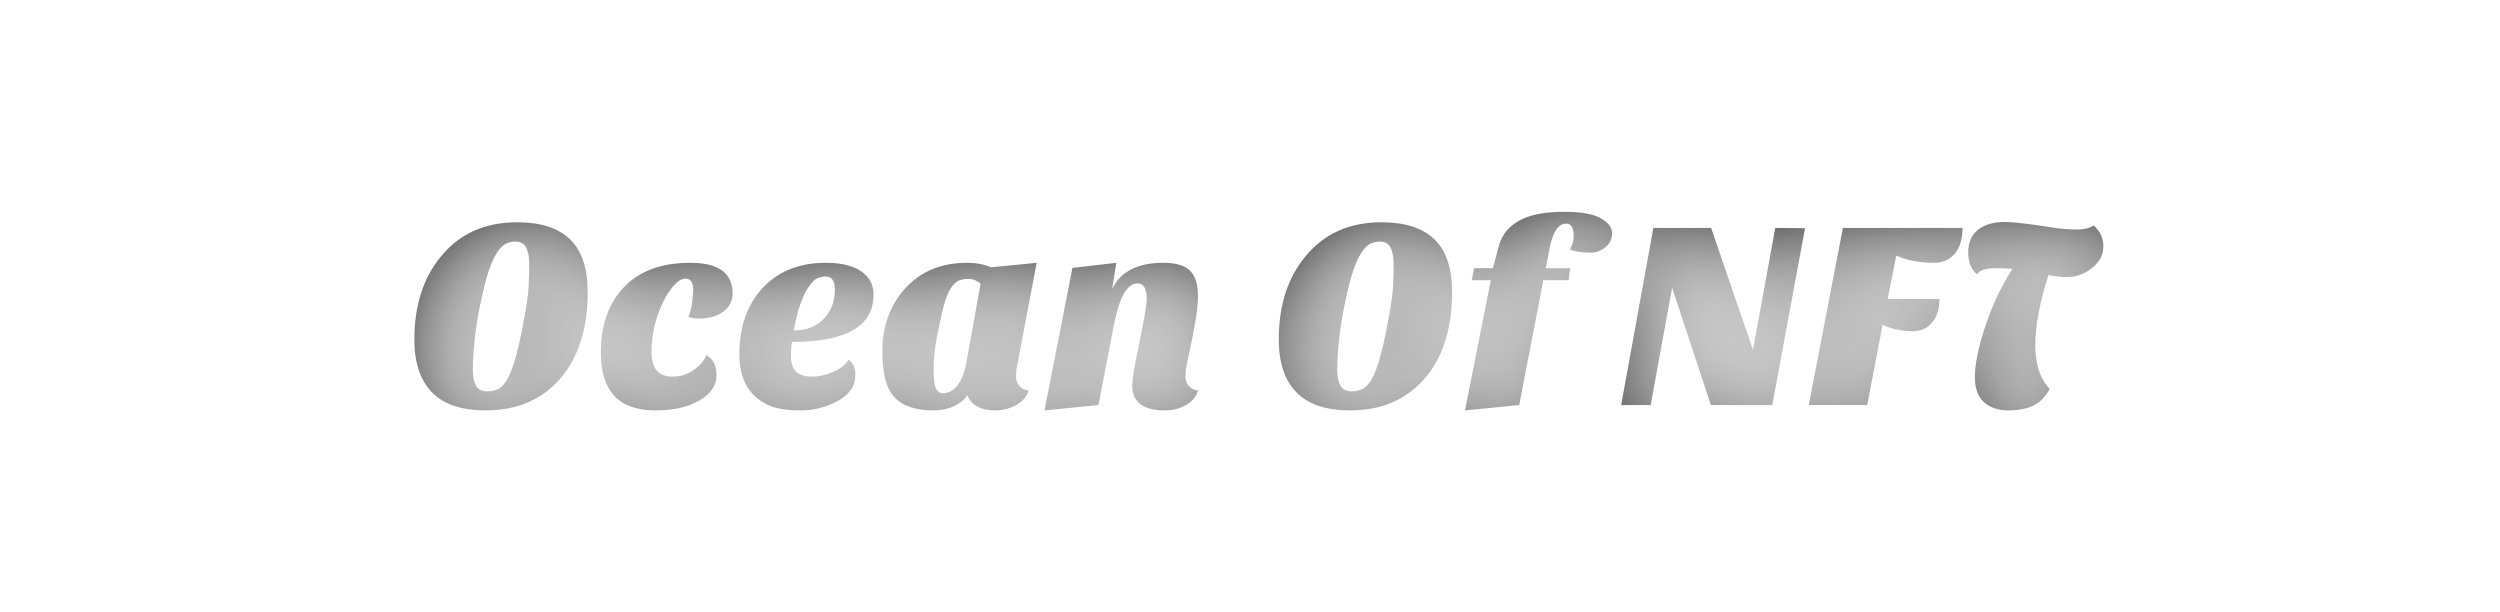
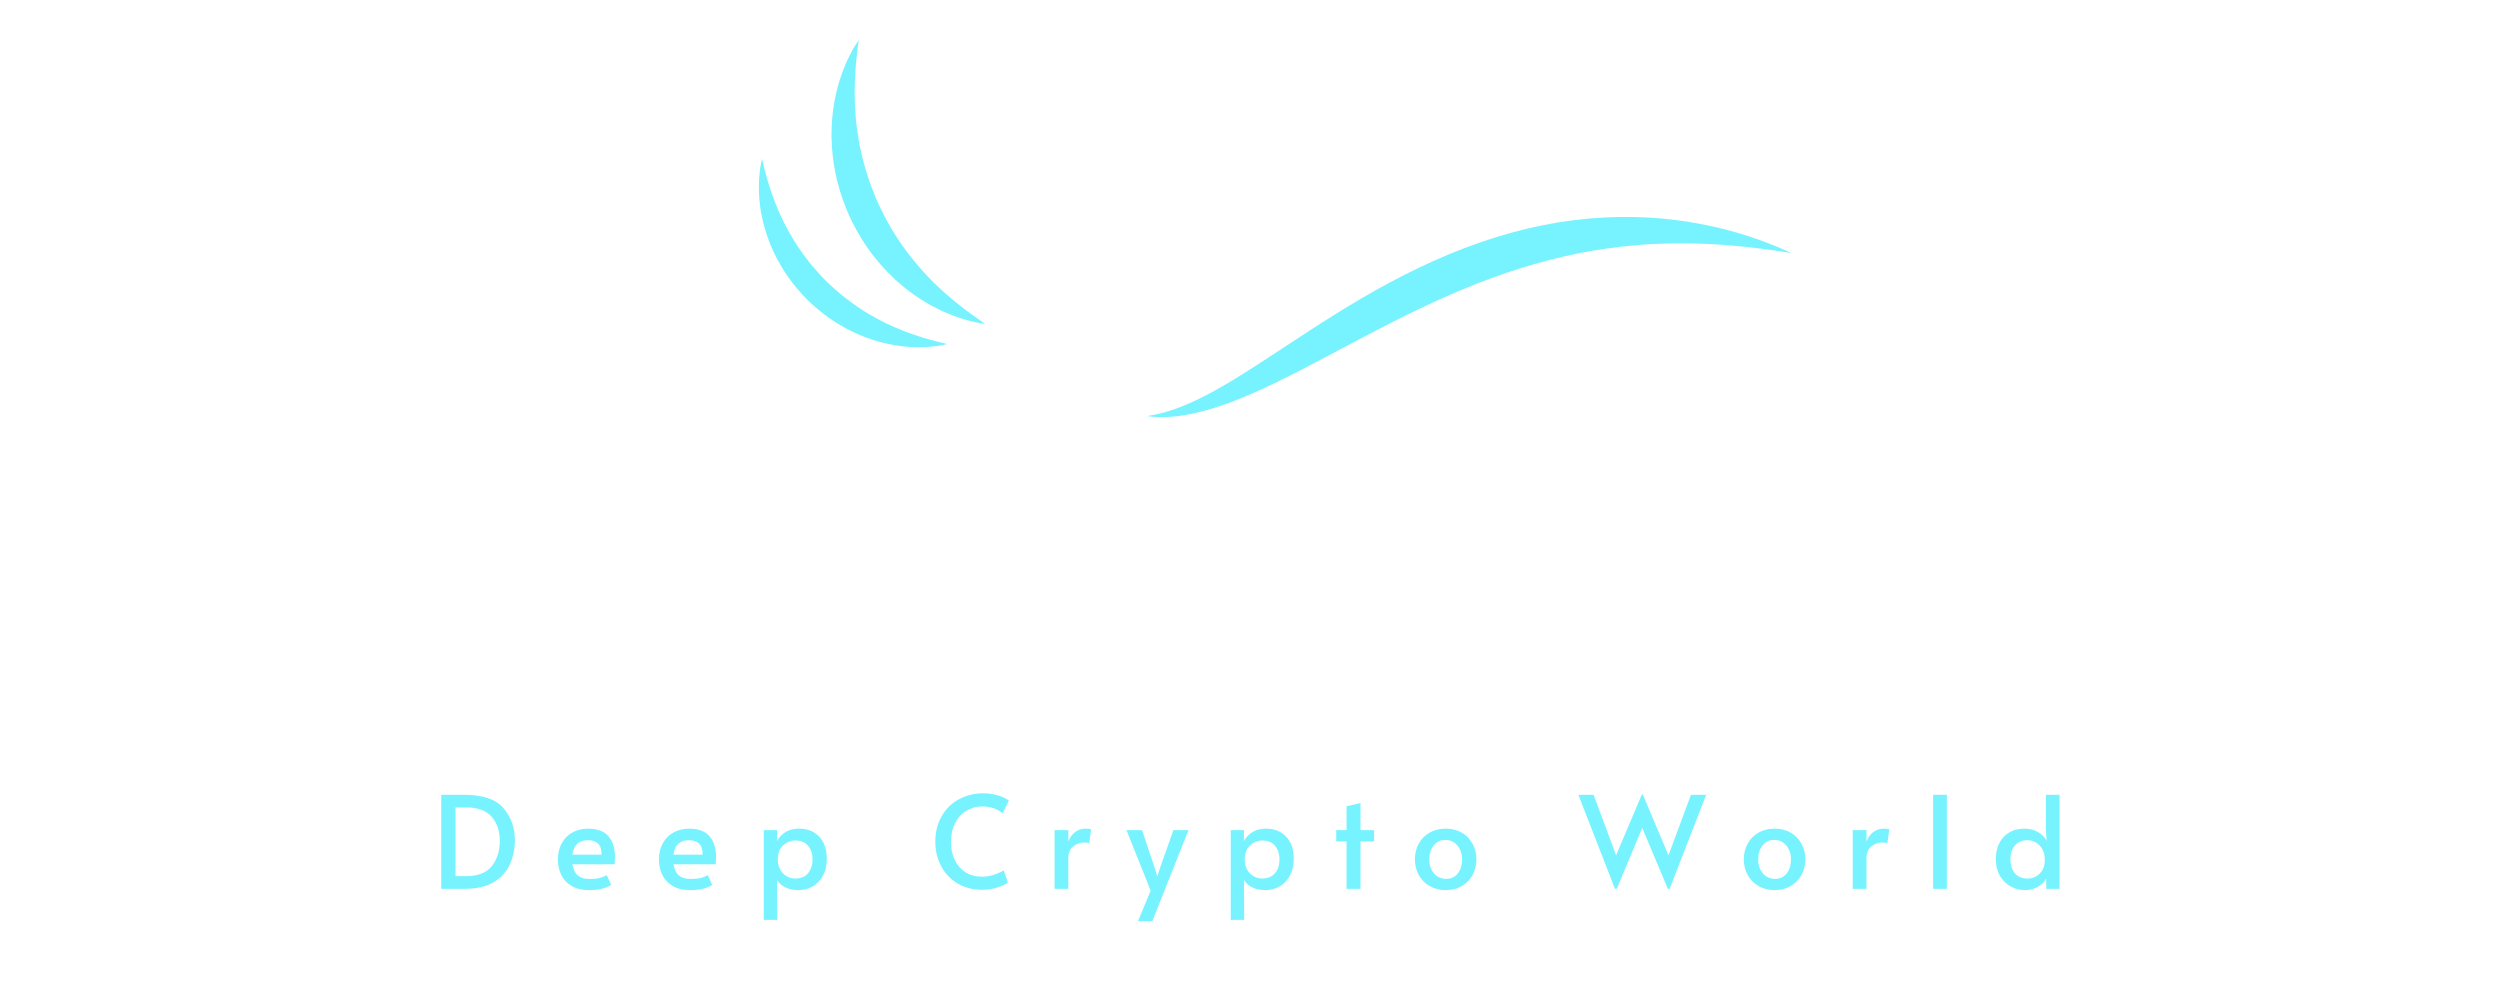
- <svg xmlns="http://www.w3.org/2000/svg" width="270.157px" height="66.08px" viewBox="114.922 41.96 270.157 66.08" style="background: none;" preserveAspectRatio="xMidYMid">
+ <svg xmlns="http://www.w3.org/2000/svg" width="500" zoomAndPan="magnify" viewBox="0 0 375 150" height="200" preserveAspectRatio="xMidYMid meet" version="1.0">
  <defs>
-     <filter id="editing-hole" x="-100%" y="-100%" width="300%" height="300%">
-       <feFlood flood-color="none" result="black" />
-       <feMorphology operator="dilate" radius="2" in="SourceGraphic" result="erode" />
-       <feGaussianBlur in="erode" stdDeviation="4" result="blur" />
-       <feOffset in="blur" dx="2" dy="2" result="offset" />
-       <feComposite operator="atop" in="offset" in2="black" result="merge" />
-       <feComposite operator="in" in="merge" in2="SourceGraphic" result="inner-shadow" />
-     </filter>
+     <g>
+       <g id="id1" />
+       <g id="id2" />
+     </g>
+     <clipPath id="id3">
+       <path d="M 106.637 22 L 259 22 L 259 64.465 L 106.637 64.465 Z M 106.637 22 " clip-rule="nonzero" />
+     </clipPath>
+     <clipPath id="id4">
+       <path d="M 172 32 L 268.637 32 L 268.637 63 L 172 63 Z M 172 32 " clip-rule="nonzero" />
+     </clipPath>
  </defs>
-   <g filter="url(#editing-hole)">
-     <g transform="translate(158.7701, 85.73)">
-       <path d="M0.93-7.08L0.93-7.08L0.93-7.08Q0.93-12.56 3.77-16.01L3.77-16.01L3.77-16.01Q6.79-19.75 12.04-19.75L12.04-19.75L12.04-19.75Q15.83-19.75 17.75-17.91L17.75-17.91L17.75-17.91Q19.66-16.07 19.66-12.18L19.66-12.18L19.66-12.18Q19.66-6.26 16.65-2.81L16.65-2.81L16.65-2.81Q13.66 0.58 8.64 0.58L8.64 0.58L8.64 0.58Q4.73 0.58 2.83-1.38L2.83-1.38L2.83-1.38Q0.93-3.33 0.93-7.08ZM8.55-13.08L8.55-13.08L8.55-13.08Q7.25-7.86 7.25-3.74L7.25-3.74L7.25-3.74Q7.25-2.76 7.58-2.12L7.58-2.12L7.58-2.12Q7.92-1.48 8.80-1.48L8.80-1.48L8.80-1.48Q9.69-1.48 10.24-1.90L10.24-1.90L10.24-1.90Q10.79-2.32 11.22-3.28L11.22-3.28L11.22-3.28Q11.92-4.84 12.57-8.16L12.57-8.16L12.57-8.16Q13.22-11.48 13.28-12.86L13.28-12.86L13.28-12.86Q13.34-14.24 13.34-15.28L13.34-15.28L13.34-15.28Q13.34-16.33 13.02-16.99L13.02-16.99L13.02-16.99Q12.70-17.66 11.85-17.66L11.85-17.66L11.85-17.66Q10.99-17.66 10.41-17.14L10.41-17.14L10.41-17.14Q9.34-16.15 8.55-13.08ZM35.32-12.06L35.32-12.06L35.32-12.06Q35.32-10.85 34.31-10.09L34.31-10.09L34.31-10.09Q33.29-9.34 31.64-9.34L31.64-9.34L31.64-9.34Q30.94-9.34 30.54-9.54L30.54-9.54L30.54-9.54Q30.86-10.29 30.96-11.24L30.96-11.24L30.96-11.24Q31.06-12.18 31.06-12.44L31.06-12.44L31.06-12.44Q31.06-13.66 30.22-13.66L30.22-13.66L30.22-13.66Q29.64-13.66 28.99-12.93L28.99-12.93L28.99-12.93Q28.33-12.21 27.78-11.08L27.78-11.08L27.78-11.08Q26.56-8.47 26.56-5.83L26.56-5.83L26.56-5.83Q26.56-4.38 27.12-3.73L27.12-3.73L27.12-3.73Q27.67-3.07 28.88-3.07L28.88-3.07L28.88-3.07Q30.57-3.07 31.90-4.47L31.90-4.47L31.90-4.47Q32.28-4.90 32.48-5.39L32.48-5.39L32.48-5.39Q33.58-4.81 33.58-3.22L33.58-3.22L33.58-3.22Q33.58-1.59 31.78-0.52L31.78-0.52L31.78-0.52Q29.93 0.58 26.97 0.58L26.97 0.58L26.97 0.58Q21.08 0.58 21.08-5.66L21.08-5.66L21.08-5.66Q21.08-10.21 23.66-12.82L23.66-12.82L23.66-12.82Q26.16-15.37 30.74-15.37L30.74-15.37L30.74-15.37Q35.32-15.37 35.32-12.06ZM47.85-4.90L47.85-4.90L47.85-4.90Q48.58-4.41 48.58-3.32L48.58-3.32L48.58-3.32Q48.58-2.23 48.02-1.54L48.02-1.54L48.02-1.54Q47.47-0.84 46.57-0.38L46.57-0.38L46.57-0.38Q44.72 0.58 42.72 0.58L42.72 0.58L42.72 0.58Q40.72 0.58 39.54 0.15L39.54 0.15L39.54 0.15Q38.37-0.29 37.58-1.10L37.58-1.10L37.58-1.10Q36.05-2.64 36.05-5.45L36.05-5.45L36.05-5.45Q36.05-9.83 38.43-12.50L38.43-12.50L38.43-12.50Q40.98-15.37 45.41-15.37L45.41-15.37L45.41-15.37Q48.17-15.37 49.53-14.21L49.53-14.21L49.53-14.21Q50.55-13.34 50.55-11.92L50.55-11.92L50.55-11.92Q50.55-6.82 41.73-6.82L41.73-6.82L41.73-6.82Q41.62-6.06 41.62-5.42L41.62-5.42L41.62-5.42Q41.62-4.09 42.21-3.58L42.21-3.58L42.21-3.58Q42.80-3.07 43.91-3.07L43.91-3.07L43.91-3.07Q45.01-3.07 46.18-3.58L46.18-3.58L46.18-3.58Q47.36-4.09 47.85-4.90ZM41.93-8.06L41.93-8.06L41.93-8.06Q43.99-8.06 45.18-9.34L45.18-9.34L45.18-9.34Q46.37-10.56 46.37-12.50L46.37-12.50L46.37-12.50Q46.37-13.17 46.12-13.53L46.12-13.53L46.12-13.53Q45.88-13.89 45.39-13.89L45.39-13.89L45.39-13.89Q44.89-13.89 44.47-13.70L44.47-13.70L44.47-13.70Q44.05-13.51 43.62-12.88L43.62-12.88L43.62-12.88Q42.54-11.43 41.93-8.06ZM52.79-0.87L52.79-0.87L52.79-0.87Q52.11-1.62 51.81-2.81L51.81-2.81L51.81-2.81Q51.50-4.00 51.50-5.95L51.50-5.95L51.50-5.95Q51.50-7.89 52.17-9.66L52.17-9.66L52.17-9.66Q52.84-11.43 54.06-12.70L54.06-12.70L54.06-12.70Q56.55-15.37 60.67-15.37L60.67-15.37L60.67-15.37Q62.15-15.37 63.22-14.88L63.22-14.88L68.18-15.37L66.03-4.06L66.03-4.06Q65.95-3.71 65.95-3.07L65.95-3.07L65.95-3.07Q65.95-2.44 66.34-2.03L66.34-2.03L66.34-2.03Q66.73-1.62 67.31-1.57L67.31-1.57L67.31-1.57Q67.02-0.58 65.96 0L65.96 0L65.96 0Q64.90 0.58 63.71 0.58L63.71 0.58L63.71 0.58Q62.52 0.58 61.73 0.13L61.73 0.13L61.73 0.13Q60.93-0.32 60.70-1.07L60.70-1.07L60.70-1.07Q60.23-0.35 59.25 0.12L59.25 0.12L59.25 0.12Q58.26 0.58 56.94 0.58L56.94 0.58L56.94 0.58Q55.62 0.58 54.55 0.23L54.55 0.23L54.55 0.23Q53.48-0.12 52.79-0.87ZM58.91-12.64L58.91-12.64L58.91-12.64Q58.58-12.12 58.29-11.24L58.29-11.24L58.29-11.24Q58.00-10.35 57.52-7.99L57.52-7.99L57.52-7.99Q57.04-5.63 57.04-3.94L57.04-3.94L57.04-3.94Q57.04-2.26 57.30-1.77L57.30-1.77L57.30-1.77Q57.57-1.28 58.03-1.28L58.03-1.28L58.03-1.28Q58.96-1.28 59.64-2.16L59.64-2.16L59.64-2.16Q60.32-3.05 60.58-4.61L60.58-4.61L62.12-13.11L62.12-13.11Q61.51-13.63 60.80-13.63L60.80-13.63L60.80-13.63Q60.09-13.63 59.67-13.40L59.67-13.40L59.67-13.40Q59.25-13.17 58.91-12.64ZM82.01 0.58L82.01 0.58L82.01 0.58Q78.50 0.58 78.50-2.15L78.50-2.15L78.50-2.15Q78.53-2.90 78.76-4.18L78.76-4.18L79.29-6.84L79.29-6.84Q80.07-10.61 80.07-11.46L80.07-11.46L80.07-11.46Q80.07-13.14 79.08-13.14L79.08-13.14L79.08-13.14Q77.43-13.14 76.56-8.82L76.56-8.82L74.85 0L69.02 0.58L72.04-14.82L76.79-15.37L76.33-12.53L76.33-12.53Q77.69-15.37 81.87-15.37L81.87-15.37L81.87-15.37Q83.90-15.37 84.75-14.51L84.75-14.51L84.75-14.51Q85.61-13.66 85.61-11.75L85.61-11.75L85.61-11.75Q85.61-9.95 84.68-5.74L84.68-5.74L84.68-5.74Q84.25-3.86 84.25-3.15L84.25-3.15L84.25-3.15Q84.25-2.44 84.64-2.03L84.64-2.03L84.64-2.03Q85.03-1.62 85.61-1.57L85.61-1.57L85.61-1.57Q85.32-0.58 84.32 0L84.32 0L84.32 0Q83.32 0.58 82.01 0.58ZM94.34-7.08L94.34-7.08L94.34-7.08Q94.34-12.56 97.18-16.01L97.18-16.01L97.18-16.01Q100.20-19.75 105.44-19.75L105.44-19.75L105.44-19.75Q109.24-19.75 111.16-17.91L111.16-17.91L111.16-17.91Q113.07-16.07 113.07-12.18L113.07-12.18L113.07-12.18Q113.07-6.26 110.06-2.81L110.06-2.81L110.06-2.81Q107.07 0.58 102.05 0.58L102.05 0.58L102.05 0.58Q98.14 0.58 96.24-1.38L96.24-1.38L96.24-1.38Q94.34-3.33 94.34-7.08ZM101.96-13.08L101.96-13.08L101.96-13.08Q100.66-7.86 100.66-3.74L100.66-3.74L100.66-3.74Q100.66-2.76 100.99-2.12L100.99-2.12L100.99-2.12Q101.33-1.48 102.21-1.48L102.21-1.48L102.21-1.48Q103.09-1.48 103.65-1.90L103.65-1.90L103.65-1.90Q104.20-2.32 104.63-3.28L104.63-3.28L104.63-3.28Q105.33-4.84 105.98-8.16L105.98-8.16L105.98-8.16Q106.63-11.48 106.69-12.86L106.69-12.86L106.69-12.86Q106.75-14.24 106.75-15.28L106.75-15.28L106.75-15.28Q106.75-16.33 106.43-16.99L106.43-16.99L106.43-16.99Q106.11-17.66 105.26-17.66L105.26-17.66L105.26-17.66Q104.40-17.66 103.82-17.14L103.82-17.14L103.82-17.14Q102.75-16.15 101.96-13.08ZM125.80-16.82L125.80-16.82L125.80-16.82Q126.21-17.52 126.21-18.27L126.21-18.27L126.21-18.27Q126.21-19.60 125.40-19.60L125.40-19.60L125.40-19.60Q124.15-19.60 123.63-17.05L123.63-17.05L123.19-14.79L125.83-14.79L125.66-13.49L122.93-13.49L120.32 0L114.46 0.58L117.25-13.49L115.19-13.49L115.45-14.79L117.48-14.79L118.09-17.08L118.09-17.08Q118.61-19.20 120.84-20.18L120.84-20.18L120.84-20.18Q122.47-20.88 125.19-20.88L125.19-20.88L125.19-20.88Q127.92-20.88 129.14-20.18L129.14-20.18L129.14-20.18Q130.36-19.49 130.36-18.56L130.36-18.56L130.36-18.56Q130.36-17.63 129.63-17.05L129.63-17.05L129.63-17.05Q128.91-16.47 128.09-16.47L128.09-16.47L128.09-16.47Q126.50-16.47 125.80-16.82ZM134.53 0L131.34 0L134.82-19.14L141.06-19.14L145.58-5.97L147.99-19.14L151.21-19.11L147.67 0L141.03 0L136.85-12.67L134.53 0ZM165.13-15.37L165.13-15.37L165.13-15.37Q162.78-15.37 161.07-16.15L161.07-16.15L160.14-11.46L165.74-11.46L165.74-11.46Q165.74-9.92 164.97-8.95L164.97-8.95L164.97-8.95Q164.20-7.98 162.81-7.98L162.81-7.98L162.81-7.98Q161.30-7.98 159.91-8.53L159.91-8.53L159.91-8.53Q159.62-8.64 159.59-8.67L159.59-8.67L157.93 0L151.61 0L155.30-19.14L168.23-19.14L168.23-19.14Q168.23-17.37 167.40-16.37L167.40-16.37L167.40-16.37Q166.58-15.37 165.13-15.37ZM169.82-14.12L169.82-14.12L169.82-14.12Q168.84-14.88 168.84-16.49L168.84-16.49L168.84-16.49Q168.84-18.10 169.90-18.94L169.90-18.94L169.90-18.94Q170.96-19.78 172.78-19.78L172.78-19.78L172.78-19.78Q173.94-19.78 176.70-19.37L176.70-19.37L178.67-19.08L178.67-19.08Q179.66-18.97 180.68-18.97L180.68-18.97L180.68-18.97Q181.71-18.97 182.41-19.40L182.41-19.40L182.41-19.40Q183.45-18.47 183.45-17.14L183.45-17.14L183.45-17.14Q183.45-15.81 182.27-14.85L182.27-14.85L182.27-14.85Q181.05-13.83 179.48-13.83L179.48-13.83L179.48-13.83Q178.73-13.83 177.51-14.04L177.51-14.04L177.51-14.04Q176.09-9.57 176.09-6.47L176.09-6.47L176.09-6.47Q176.09-3.36 177.65-1.74L177.65-1.74L177.65-1.74Q176.93-0.43 175.86 0.07L175.86 0.07L175.86 0.07Q174.78 0.58 173.17 0.58L173.17 0.58L173.17 0.58Q171.56 0.58 170.56-0.30L170.56-0.30L170.56-0.30Q169.56-1.19 169.56-3.02L169.56-3.02L169.56-3.02Q169.56-5.13 170.72-8.61L170.72-8.61L170.72-8.61Q171.88-12.06 173.62-14.70L173.62-14.70L173.62-14.70Q172.78-14.79 171.91-14.79L171.91-14.79L171.91-14.79Q170.11-14.79 169.82-14.12Z" fill="#ccc" />
-     </g>
-   </g>
-   <style>text {
-   font-size: 64px;
-   font-family: Arial Black;
-   dominant-baseline: central;
-   text-anchor: middle;
- }</style>
+   <g clip-path="url(#id3)">
+     <path fill="rgb(100%, 100%, 100%)" d="M 106.93 29.785 C 106.93 29.785 106.957 29.957 107.008 30.293 C 107.035 30.461 107.066 30.668 107.113 30.914 C 107.156 31.156 107.207 31.438 107.273 31.758 C 107.523 33.031 107.961 34.879 108.789 37.094 C 109.629 39.301 110.879 41.875 112.766 44.449 C 113.242 45.09 113.746 45.734 114.293 46.375 C 114.84 47.012 115.43 47.641 116.059 48.254 C 117.324 49.48 118.73 50.668 120.316 51.715 C 121.895 52.77 123.621 53.723 125.488 54.477 C 127.352 55.234 129.34 55.832 131.418 56.18 C 132.457 56.355 133.516 56.477 134.586 56.539 C 135.121 56.574 135.66 56.582 136.203 56.586 C 136.477 56.582 136.746 56.578 137.02 56.574 L 137.43 56.562 L 137.531 56.555 L 137.582 56.555 C 137.566 56.555 137.688 56.555 137.562 56.555 L 137.797 56.539 C 138.109 56.52 138.422 56.5 138.734 56.48 L 139.207 56.453 L 139.441 56.438 L 139.652 56.414 C 140.215 56.352 140.758 56.312 141.336 56.238 C 141.918 56.156 142.504 56.094 143.09 55.996 C 143.672 55.887 144.262 55.812 144.848 55.691 C 149.543 54.789 154.262 53.18 158.941 51.035 C 163.625 48.891 168.277 46.254 172.965 43.453 C 177.656 40.66 182.391 37.727 187.258 35.02 C 192.121 32.301 197.125 29.824 202.199 27.875 C 207.266 25.914 212.395 24.5 217.34 23.699 C 219.816 23.312 222.238 23.047 224.582 22.926 C 226.926 22.797 229.188 22.812 231.352 22.91 C 231.887 22.941 232.422 22.973 232.949 23.004 C 233.477 23.039 233.996 23.098 234.508 23.141 C 235.535 23.223 236.535 23.355 237.504 23.488 C 237.988 23.543 238.465 23.629 238.934 23.703 C 239.402 23.781 239.867 23.859 240.324 23.934 C 241.23 24.102 242.109 24.281 242.957 24.457 C 246.344 25.199 249.215 26.09 251.543 26.895 C 252.121 27.098 252.668 27.293 253.188 27.477 C 253.699 27.668 254.176 27.863 254.617 28.035 C 255.062 28.211 255.473 28.375 255.848 28.523 C 256.219 28.68 256.555 28.832 256.855 28.961 C 257.457 29.227 257.914 29.438 258.223 29.574 C 258.531 29.715 258.691 29.785 258.691 29.785 C 258.691 29.785 258 29.684 256.703 29.496 C 256.059 29.391 255.262 29.285 254.324 29.16 C 253.859 29.098 253.355 29.031 252.82 28.957 C 252.285 28.895 251.715 28.828 251.113 28.758 C 248.715 28.5 245.809 28.219 242.492 28.109 C 241.664 28.094 240.809 28.074 239.93 28.059 C 239.492 28.062 239.047 28.062 238.598 28.066 C 238.148 28.07 237.691 28.066 237.23 28.086 C 236.309 28.129 235.363 28.133 234.402 28.203 C 233.922 28.234 233.438 28.254 232.945 28.297 C 232.457 28.34 231.961 28.383 231.461 28.43 C 229.469 28.633 227.402 28.867 225.297 29.27 C 223.188 29.652 221.027 30.109 218.844 30.711 C 214.473 31.914 209.992 33.57 205.496 35.668 C 200.992 37.758 196.477 40.289 191.895 43.035 C 187.316 45.781 182.668 48.758 177.84 51.637 C 173.012 54.512 167.961 57.281 162.641 59.512 C 157.332 61.746 151.715 63.359 146.133 64.031 C 145.438 64.129 144.738 64.18 144.047 64.246 C 143.355 64.309 142.66 64.332 141.973 64.379 C 141.277 64.41 140.555 64.414 139.852 64.43 L 139.59 64.43 L 139.355 64.426 L 138.883 64.414 C 138.566 64.406 138.254 64.398 137.941 64.391 L 137.707 64.387 C 137.543 64.387 137.625 64.383 137.57 64.383 L 137.371 64.371 L 136.848 64.348 C 136.496 64.324 136.148 64.297 135.805 64.27 C 135.109 64.199 134.426 64.117 133.746 64.008 C 132.391 63.797 131.066 63.516 129.785 63.141 C 127.23 62.398 124.832 61.406 122.68 60.18 C 120.527 58.953 118.586 57.559 116.906 56.031 C 113.535 52.984 111.16 49.551 109.613 46.312 C 108.051 43.074 107.293 40.047 106.941 37.559 C 106.77 36.316 106.691 35.199 106.672 34.234 C 106.645 33.27 106.676 32.453 106.723 31.793 C 106.742 31.465 106.766 31.172 106.793 30.922 C 106.816 30.672 106.844 30.461 106.867 30.297 C 106.91 29.957 106.93 29.785 106.93 29.785 " fill-opacity="1" fill-rule="nonzero" />
+   </g>
+   <path fill="rgb(46.269%, 95.29%, 100%)" d="M 114.293 23.844 C 114.293 23.844 114.34 24.012 114.422 24.328 C 114.461 24.488 114.512 24.684 114.562 24.914 C 114.59 25.027 114.621 25.152 114.648 25.285 C 114.684 25.414 114.723 25.551 114.762 25.695 C 114.84 25.98 114.922 26.301 115.012 26.641 C 115.125 26.984 115.227 27.355 115.344 27.746 C 115.59 28.527 115.883 29.391 116.238 30.312 C 116.418 30.773 116.621 31.246 116.82 31.73 C 116.938 31.973 117.047 32.215 117.156 32.461 C 117.266 32.711 117.379 32.961 117.512 33.207 C 117.641 33.453 117.766 33.707 117.891 33.961 C 118.02 34.215 118.168 34.465 118.305 34.719 C 118.578 35.23 118.895 35.73 119.199 36.246 C 119.539 36.742 119.848 37.266 120.215 37.758 C 120.559 38.27 120.949 38.75 121.324 39.25 C 122.109 40.223 122.949 41.172 123.84 42.074 C 124.742 42.965 125.691 43.805 126.668 44.586 C 127.164 44.961 127.648 45.348 128.156 45.695 C 128.652 46.062 129.176 46.367 129.672 46.711 C 130.188 47.012 130.688 47.328 131.199 47.602 C 131.457 47.738 131.703 47.887 131.957 48.016 C 132.211 48.141 132.465 48.266 132.711 48.395 C 132.957 48.527 133.207 48.641 133.457 48.75 C 133.703 48.863 133.949 48.969 134.188 49.086 C 134.672 49.285 135.145 49.488 135.605 49.668 C 136.527 50.023 137.395 50.316 138.172 50.562 C 138.566 50.68 138.934 50.785 139.277 50.895 C 139.621 50.984 139.941 51.062 140.23 51.145 C 140.809 51.316 141.273 51.398 141.59 51.488 C 141.906 51.57 142.078 51.613 142.078 51.613 C 142.078 51.613 141.906 51.652 141.586 51.719 C 141.422 51.75 141.223 51.789 140.988 51.832 C 140.871 51.852 140.746 51.875 140.609 51.895 C 140.473 51.91 140.328 51.926 140.176 51.945 C 139.871 51.98 139.531 52.012 139.16 52.047 C 138.789 52.066 138.387 52.07 137.953 52.082 C 137.734 52.098 137.516 52.082 137.285 52.074 C 137.055 52.066 136.816 52.055 136.574 52.047 C 136.332 52.043 136.082 52.016 135.828 51.988 C 135.574 51.961 135.312 51.934 135.047 51.902 C 134.777 51.883 134.512 51.82 134.234 51.777 C 133.957 51.73 133.676 51.68 133.391 51.629 C 133.109 51.57 132.82 51.496 132.527 51.426 C 132.234 51.359 131.938 51.285 131.645 51.191 C 131.344 51.105 131.047 51.012 130.742 50.918 C 130.438 50.816 130.137 50.699 129.832 50.59 C 129.676 50.531 129.523 50.477 129.367 50.418 C 129.215 50.359 129.062 50.285 128.91 50.219 C 128.605 50.086 128.297 49.949 127.984 49.809 C 127.379 49.504 126.754 49.199 126.152 48.832 C 125.855 48.652 125.539 48.484 125.246 48.285 C 124.949 48.086 124.652 47.891 124.355 47.691 C 123.188 46.855 122.066 45.914 121.023 44.887 C 120 43.848 119.059 42.723 118.223 41.555 C 118.023 41.258 117.828 40.961 117.629 40.664 C 117.43 40.371 117.262 40.059 117.082 39.758 C 116.715 39.16 116.41 38.535 116.105 37.926 C 115.969 37.613 115.832 37.309 115.695 37 C 115.629 36.848 115.555 36.699 115.496 36.547 C 115.441 36.391 115.383 36.234 115.328 36.082 C 115.215 35.773 115.098 35.477 115 35.172 C 114.902 34.867 114.809 34.566 114.723 34.27 C 114.629 33.977 114.559 33.676 114.488 33.387 C 114.418 33.094 114.348 32.809 114.285 32.523 C 114.234 32.238 114.184 31.957 114.137 31.68 C 114.094 31.406 114.031 31.141 114.012 30.871 C 113.984 30.605 113.953 30.344 113.93 30.09 C 113.902 29.832 113.871 29.586 113.867 29.34 C 113.859 29.098 113.848 28.863 113.84 28.633 C 113.832 28.402 113.82 28.184 113.832 27.965 C 113.844 27.531 113.848 27.129 113.867 26.758 C 113.902 26.383 113.934 26.043 113.969 25.734 C 113.984 25.582 114 25.438 114.016 25.301 C 114.039 25.168 114.062 25.043 114.082 24.93 C 114.121 24.695 114.16 24.496 114.191 24.336 C 114.258 24.016 114.293 23.844 114.293 23.844 " fill-opacity="1" fill-rule="nonzero" />
+   <path fill="rgb(46.269%, 95.29%, 100%)" d="M 128.797 6.012 C 128.797 6.012 128.773 6.219 128.73 6.605 C 128.707 6.797 128.676 7.035 128.637 7.312 C 128.617 7.453 128.598 7.602 128.578 7.762 C 128.559 7.918 128.543 8.086 128.527 8.266 C 128.488 8.613 128.449 9 128.402 9.418 C 128.379 9.844 128.336 10.301 128.301 10.781 C 128.242 11.75 128.199 12.836 128.199 14.008 C 128.203 14.594 128.227 15.203 128.242 15.828 C 128.266 16.141 128.285 16.457 128.301 16.777 C 128.32 17.102 128.336 17.426 128.379 17.754 C 128.418 18.082 128.449 18.414 128.477 18.75 C 128.516 19.086 128.57 19.426 128.617 19.766 C 128.699 20.449 128.84 21.137 128.957 21.84 C 129.125 22.531 129.238 23.242 129.438 23.945 C 129.605 24.656 129.832 25.355 130.035 26.07 C 130.488 27.48 131.02 28.891 131.621 30.266 C 132.242 31.637 132.938 32.969 133.684 34.25 C 134.078 34.875 134.449 35.516 134.863 36.113 C 135.254 36.73 135.707 37.289 136.113 37.879 C 136.555 38.434 136.977 38.996 137.426 39.516 C 137.648 39.781 137.863 40.047 138.09 40.301 C 138.316 40.547 138.547 40.789 138.766 41.039 C 138.98 41.289 139.207 41.52 139.438 41.75 C 139.66 41.977 139.887 42.199 140.102 42.43 C 140.559 42.859 140.992 43.285 141.43 43.676 C 142.297 44.461 143.133 45.156 143.895 45.762 C 144.277 46.059 144.641 46.328 144.973 46.598 C 145.316 46.844 145.637 47.066 145.922 47.281 C 146.492 47.715 146.969 48.004 147.285 48.238 C 147.602 48.465 147.77 48.586 147.77 48.586 C 147.77 48.586 147.566 48.555 147.18 48.492 C 146.988 48.457 146.75 48.418 146.473 48.363 C 146.336 48.336 146.184 48.309 146.023 48.273 C 145.867 48.234 145.699 48.188 145.523 48.145 C 145.172 48.055 144.781 47.945 144.355 47.82 C 143.934 47.688 143.488 47.523 143 47.355 C 142.758 47.273 142.516 47.164 142.266 47.059 C 142.016 46.949 141.758 46.84 141.492 46.727 C 141.223 46.617 140.961 46.48 140.691 46.344 C 140.418 46.203 140.141 46.062 139.855 45.918 C 139.566 45.781 139.301 45.602 139.012 45.434 C 138.727 45.266 138.438 45.09 138.141 44.914 C 137.852 44.723 137.566 44.523 137.27 44.32 C 136.977 44.121 136.676 43.914 136.391 43.688 C 136.094 43.465 135.805 43.23 135.508 42.996 C 135.215 42.758 134.934 42.5 134.637 42.246 C 134.492 42.117 134.344 41.988 134.199 41.859 C 134.051 41.727 133.918 41.586 133.777 41.449 C 133.496 41.168 133.211 40.887 132.926 40.598 C 132.379 40.004 131.82 39.398 131.312 38.738 C 131.055 38.41 130.777 38.094 130.539 37.746 C 130.293 37.402 130.051 37.055 129.805 36.707 C 128.863 35.285 128.023 33.766 127.305 32.188 C 126.613 30.602 126.047 28.957 125.617 27.309 C 125.527 26.891 125.434 26.48 125.34 26.066 C 125.242 25.656 125.191 25.238 125.117 24.828 C 124.965 24.012 124.895 23.188 124.812 22.387 C 124.793 21.984 124.773 21.582 124.754 21.188 C 124.746 20.988 124.727 20.793 124.727 20.598 C 124.73 20.402 124.734 20.207 124.734 20.012 C 124.746 19.625 124.742 19.242 124.758 18.863 C 124.781 18.488 124.805 18.113 124.836 17.746 C 124.859 17.383 124.906 17.02 124.953 16.668 C 125 16.312 125.043 15.969 125.094 15.625 C 125.16 15.289 125.227 14.957 125.289 14.629 C 125.359 14.305 125.402 13.984 125.496 13.68 C 125.578 13.371 125.656 13.07 125.734 12.773 C 125.812 12.48 125.887 12.195 125.984 11.922 C 126.078 11.652 126.168 11.383 126.258 11.125 C 126.344 10.867 126.426 10.617 126.531 10.383 C 126.727 9.906 126.906 9.465 127.082 9.062 C 127.277 8.66 127.461 8.293 127.629 7.969 C 127.715 7.809 127.793 7.656 127.867 7.512 C 127.949 7.375 128.027 7.242 128.098 7.125 C 128.242 6.883 128.371 6.68 128.473 6.516 C 128.684 6.188 128.797 6.012 128.797 6.012 " fill-opacity="1" fill-rule="nonzero" />
+   <g clip-path="url(#id4)">
+     <path fill="rgb(46.269%, 95.29%, 100%)" d="M 172.062 62.414 C 172.062 62.414 172.164 62.395 172.359 62.363 C 172.551 62.324 172.844 62.285 173.211 62.207 C 173.945 62.059 175.012 61.785 176.32 61.328 C 177.621 60.863 179.16 60.199 180.863 59.316 C 181.715 58.863 182.617 58.391 183.547 57.836 C 184.012 57.57 184.488 57.277 184.977 56.992 C 185.461 56.691 185.957 56.395 186.461 56.074 C 188.48 54.816 190.641 53.387 192.945 51.871 C 195.246 50.359 197.688 48.754 200.27 47.152 C 202.848 45.535 205.57 43.93 208.41 42.406 C 211.254 40.887 214.219 39.438 217.273 38.172 C 220.328 36.895 223.473 35.809 226.625 34.926 C 228.211 34.504 229.789 34.105 231.367 33.801 C 231.758 33.715 232.152 33.641 232.547 33.574 C 232.941 33.504 233.332 33.434 233.723 33.367 C 234.113 33.301 234.508 33.246 234.895 33.191 C 235.285 33.137 235.672 33.074 236.062 33.031 C 239.164 32.641 242.188 32.496 245.039 32.547 C 246.469 32.582 247.852 32.652 249.184 32.77 C 250.52 32.898 251.801 33.043 253.023 33.238 C 255.469 33.625 257.684 34.105 259.605 34.637 C 260.09 34.758 260.551 34.906 261 35.039 C 261.445 35.172 261.875 35.297 262.285 35.434 C 263.102 35.715 263.852 35.957 264.52 36.211 C 265.184 36.465 265.777 36.695 266.289 36.898 C 266.805 37.105 267.234 37.305 267.582 37.457 C 268.277 37.77 268.645 37.934 268.645 37.934 C 268.645 37.934 268.246 37.879 267.488 37.77 C 267.113 37.719 266.656 37.641 266.109 37.562 C 265.566 37.496 264.941 37.41 264.246 37.312 C 263.551 37.23 262.777 37.141 261.938 37.039 C 261.098 36.969 260.195 36.855 259.227 36.789 C 258.742 36.758 258.246 36.719 257.734 36.676 C 257.219 36.641 256.691 36.625 256.152 36.598 C 255.883 36.582 255.609 36.57 255.332 36.559 C 255.055 36.551 254.777 36.543 254.492 36.531 C 253.926 36.516 253.348 36.496 252.758 36.504 C 251.578 36.492 250.348 36.504 249.082 36.555 C 248.449 36.598 247.809 36.602 247.156 36.648 C 246.832 36.672 246.504 36.695 246.172 36.719 C 245.844 36.738 245.512 36.766 245.176 36.801 C 242.508 37.031 239.715 37.426 236.859 37.98 C 234.004 38.547 231.094 39.305 228.172 40.203 C 225.258 41.121 222.328 42.18 219.445 43.391 C 216.559 44.586 213.711 45.91 210.926 47.281 C 208.137 48.656 205.414 50.09 202.766 51.48 C 200.121 52.887 197.551 54.258 195.082 55.531 C 193.84 56.16 192.637 56.785 191.449 57.352 C 190.262 57.918 189.109 58.469 187.98 58.957 C 185.734 59.949 183.605 60.746 181.676 61.332 C 179.746 61.914 178.008 62.266 176.57 62.426 C 176.391 62.449 176.219 62.473 176.047 62.484 C 175.875 62.496 175.711 62.512 175.551 62.523 C 175.391 62.535 175.234 62.543 175.082 62.551 C 174.934 62.555 174.785 62.559 174.648 62.559 C 174.367 62.559 174.113 62.578 173.871 62.562 C 173.633 62.551 173.418 62.543 173.227 62.535 C 173.035 62.527 172.867 62.504 172.723 62.488 C 172.578 62.473 172.457 62.457 172.359 62.449 C 172.164 62.426 172.062 62.414 172.062 62.414 " fill-opacity="1" fill-rule="nonzero" />
+   </g>
+   <g fill="rgb(46.269%, 95.29%, 100%)" fill-opacity="1">
+     <g transform="translate(64.68678, 133.3274)">
+       <g>
+         <path d="M 1.5 -14.109 L 4.891 -14.109 C 7.734 -14.109 9.719 -13.438 10.844 -12.094 C 11.977 -10.75 12.547 -9.148 12.547 -7.297 C 12.547 -6.004 12.301 -4.812 11.812 -3.719 C 11.332 -2.625 10.531 -1.727 9.406 -1.031 C 8.289 -0.344 6.828 0 5.016 0 L 1.5 0 Z M 5.234 -1.906 C 7.004 -1.906 8.285 -2.406 9.078 -3.406 C 9.879 -4.406 10.281 -5.664 10.281 -7.188 C 10.281 -8.676 9.875 -9.883 9.062 -10.812 C 8.258 -11.75 6.984 -12.219 5.234 -12.219 L 3.641 -12.219 L 3.641 -1.906 Z M 5.234 -1.906 " />
+       </g>
+     </g>
+   </g>
+   <g fill="rgb(46.269%, 95.29%, 100%)" fill-opacity="1">
+     <g transform="translate(82.84004, 133.3274)">
+       <g>
+         <path d="M 5.531 0.188 C 4.477 0.188 3.598 -0.02 2.891 -0.438 C 2.191 -0.852 1.676 -1.406 1.344 -2.094 C 1.008 -2.789 0.844 -3.555 0.844 -4.391 C 0.844 -5.328 1.035 -6.145 1.422 -6.844 C 1.816 -7.551 2.359 -8.094 3.047 -8.469 C 3.742 -8.844 4.523 -9.031 5.391 -9.031 C 6.742 -9.031 7.75 -8.656 8.406 -7.906 C 9.07 -7.164 9.406 -6.117 9.406 -4.766 C 9.406 -4.41 9.383 -4.051 9.344 -3.688 L 3.016 -3.688 C 3.148 -2.906 3.426 -2.344 3.844 -2 C 4.258 -1.656 4.836 -1.484 5.578 -1.484 C 6.191 -1.484 6.695 -1.531 7.094 -1.625 C 7.488 -1.727 7.852 -1.867 8.188 -2.047 L 8.828 -0.578 C 8.504 -0.367 8.066 -0.188 7.516 -0.031 C 6.973 0.113 6.312 0.188 5.531 0.188 Z M 7.391 -5.125 C 7.398 -5.914 7.223 -6.473 6.859 -6.797 C 6.504 -7.129 5.992 -7.297 5.328 -7.297 C 3.984 -7.297 3.211 -6.57 3.016 -5.125 Z M 7.391 -5.125 " />
+       </g>
+     </g>
+   </g>
+   <g fill="rgb(46.269%, 95.29%, 100%)" fill-opacity="1">
+     <g transform="translate(97.99974, 133.3274)">
+       <g>
+         <path d="M 5.531 0.188 C 4.477 0.188 3.598 -0.02 2.891 -0.438 C 2.191 -0.852 1.676 -1.406 1.344 -2.094 C 1.008 -2.789 0.844 -3.555 0.844 -4.391 C 0.844 -5.328 1.035 -6.145 1.422 -6.844 C 1.816 -7.551 2.359 -8.094 3.047 -8.469 C 3.742 -8.844 4.523 -9.031 5.391 -9.031 C 6.742 -9.031 7.75 -8.656 8.406 -7.906 C 9.07 -7.164 9.406 -6.117 9.406 -4.766 C 9.406 -4.41 9.383 -4.051 9.344 -3.688 L 3.016 -3.688 C 3.148 -2.906 3.426 -2.344 3.844 -2 C 4.258 -1.656 4.836 -1.484 5.578 -1.484 C 6.191 -1.484 6.695 -1.531 7.094 -1.625 C 7.488 -1.727 7.852 -1.867 8.188 -2.047 L 8.828 -0.578 C 8.504 -0.367 8.066 -0.188 7.516 -0.031 C 6.973 0.113 6.312 0.188 5.531 0.188 Z M 7.391 -5.125 C 7.398 -5.914 7.223 -6.473 6.859 -6.797 C 6.504 -7.129 5.992 -7.297 5.328 -7.297 C 3.984 -7.297 3.211 -6.57 3.016 -5.125 Z M 7.391 -5.125 " />
+       </g>
+     </g>
+   </g>
+   <g fill="rgb(46.269%, 95.29%, 100%)" fill-opacity="1">
+     <g transform="translate(113.1594, 133.3274)">
+       <g>
+         <path d="M 1.406 -8.812 L 3.391 -8.812 L 3.391 -7.172 C 4.098 -8.41 5.203 -9.031 6.703 -9.031 C 7.941 -9.031 8.941 -8.633 9.703 -7.844 C 10.473 -7.062 10.859 -5.93 10.859 -4.453 C 10.859 -3.523 10.672 -2.707 10.297 -2 C 9.922 -1.301 9.41 -0.758 8.766 -0.375 C 8.117 0 7.395 0.188 6.594 0.188 C 5.852 0.188 5.211 0.055 4.672 -0.203 C 4.129 -0.461 3.703 -0.836 3.391 -1.328 L 3.422 4.656 L 1.406 4.656 Z M 6.125 -1.547 C 6.957 -1.547 7.598 -1.812 8.047 -2.344 C 8.492 -2.875 8.719 -3.555 8.719 -4.391 C 8.719 -5.266 8.492 -5.957 8.047 -6.469 C 7.609 -6.988 6.969 -7.25 6.125 -7.25 C 5.664 -7.25 5.234 -7.133 4.828 -6.906 C 4.422 -6.688 4.098 -6.367 3.859 -5.953 C 3.629 -5.535 3.516 -5.055 3.516 -4.516 L 3.516 -4.375 C 3.516 -3.82 3.629 -3.332 3.859 -2.906 C 4.098 -2.477 4.414 -2.145 4.812 -1.906 C 5.207 -1.664 5.645 -1.547 6.125 -1.547 Z M 6.125 -1.547 " />
+       </g>
+     </g>
+   </g>
+   <g fill="rgb(46.269%, 95.29%, 100%)" fill-opacity="1">
+     <g transform="translate(129.8159, 133.3274)">
+       <g />
+     </g>
+   </g>
+   <g fill="rgb(46.269%, 95.29%, 100%)" fill-opacity="1">
+     <g transform="translate(139.4682, 133.3274)">
+       <g>
+         <path d="M 7.906 0.141 C 6.445 0.141 5.18 -0.188 4.109 -0.844 C 3.047 -1.5 2.234 -2.375 1.672 -3.469 C 1.109 -4.562 0.828 -5.766 0.828 -7.078 C 0.828 -8.473 1.129 -9.719 1.734 -10.812 C 2.336 -11.914 3.191 -12.773 4.297 -13.391 C 5.398 -14.016 6.648 -14.328 8.047 -14.328 C 8.672 -14.328 9.254 -14.258 9.797 -14.125 C 10.336 -14 10.785 -13.848 11.141 -13.672 C 11.504 -13.492 11.742 -13.348 11.859 -13.234 L 10.922 -11.328 C 10.141 -12.016 9.117 -12.359 7.859 -12.359 C 6.984 -12.359 6.188 -12.141 5.469 -11.703 C 4.75 -11.266 4.188 -10.645 3.781 -9.844 C 3.375 -9.039 3.172 -8.109 3.172 -7.047 C 3.172 -6.066 3.352 -5.18 3.719 -4.391 C 4.082 -3.598 4.613 -2.973 5.312 -2.516 C 6.02 -2.055 6.859 -1.828 7.828 -1.828 C 8.953 -1.828 10.039 -2.145 11.094 -2.781 L 11.719 -0.953 C 11.438 -0.703 10.922 -0.457 10.172 -0.219 C 9.43 0.02 8.676 0.141 7.906 0.141 Z M 7.906 0.141 " />
+       </g>
+     </g>
+   </g>
+   <g fill="rgb(46.269%, 95.29%, 100%)" fill-opacity="1">
+     <g transform="translate(156.8731, 133.3274)">
+       <g>
+         <path d="M 1.312 -8.812 L 3.375 -8.812 L 3.375 -7.078 C 3.582 -7.672 3.914 -8.145 4.375 -8.5 C 4.832 -8.852 5.359 -9.031 5.953 -9.031 C 6.359 -9.031 6.641 -8.992 6.797 -8.922 L 6.5 -6.828 C 6.383 -6.91 6.133 -6.953 5.75 -6.953 C 5.156 -6.953 4.609 -6.758 4.109 -6.375 C 3.617 -5.988 3.375 -5.375 3.375 -4.531 L 3.375 0 L 1.312 0 Z M 1.312 -8.812 " />
+       </g>
+     </g>
+   </g>
+   <g fill="rgb(46.269%, 95.29%, 100%)" fill-opacity="1">
+     <g transform="translate(168.713, 133.3274)">
+       <g>
+         <path d="M 3.891 0.266 L 0.25 -8.812 L 2.594 -8.812 L 4.469 -3.203 L 4.891 -1.844 L 5.312 -3.203 L 7.297 -8.812 L 9.562 -8.812 L 4.141 4.828 L 2 4.828 Z M 3.891 0.266 " />
+       </g>
+     </g>
+   </g>
+   <g fill="rgb(46.269%, 95.29%, 100%)" fill-opacity="1">
+     <g transform="translate(183.2011, 133.3274)">
+       <g>
+         <path d="M 1.406 -8.812 L 3.391 -8.812 L 3.391 -7.172 C 4.098 -8.41 5.203 -9.031 6.703 -9.031 C 7.941 -9.031 8.941 -8.633 9.703 -7.844 C 10.473 -7.062 10.859 -5.93 10.859 -4.453 C 10.859 -3.523 10.672 -2.707 10.297 -2 C 9.922 -1.301 9.41 -0.758 8.766 -0.375 C 8.117 0 7.395 0.188 6.594 0.188 C 5.852 0.188 5.211 0.055 4.672 -0.203 C 4.129 -0.461 3.703 -0.836 3.391 -1.328 L 3.422 4.656 L 1.406 4.656 Z M 6.125 -1.547 C 6.957 -1.547 7.598 -1.812 8.047 -2.344 C 8.492 -2.875 8.719 -3.555 8.719 -4.391 C 8.719 -5.266 8.492 -5.957 8.047 -6.469 C 7.609 -6.988 6.969 -7.25 6.125 -7.25 C 5.664 -7.25 5.234 -7.133 4.828 -6.906 C 4.422 -6.688 4.098 -6.367 3.859 -5.953 C 3.629 -5.535 3.516 -5.055 3.516 -4.516 L 3.516 -4.375 C 3.516 -3.82 3.629 -3.332 3.859 -2.906 C 4.098 -2.477 4.414 -2.145 4.812 -1.906 C 5.207 -1.664 5.645 -1.547 6.125 -1.547 Z M 6.125 -1.547 " />
+       </g>
+     </g>
+   </g>
+   <g fill="rgb(46.269%, 95.29%, 100%)" fill-opacity="1">
+     <g transform="translate(199.8576, 133.3274)">
+       <g>
+         <path d="M 2.125 -7.125 L 0.578 -7.125 L 0.578 -8.812 L 2.125 -8.812 L 2.125 -12.391 L 4.219 -12.859 L 4.219 -8.812 L 6.25 -8.812 L 6.25 -7.125 L 4.219 -7.125 L 4.219 0 L 2.125 0 Z M 2.125 -7.125 " />
+       </g>
+     </g>
+   </g>
+   <g fill="rgb(46.269%, 95.29%, 100%)" fill-opacity="1">
+     <g transform="translate(211.3905, 133.3274)">
+       <g>
+         <path d="M 5.469 0.188 C 4.562 0.188 3.754 -0.016 3.047 -0.422 C 2.348 -0.828 1.805 -1.379 1.422 -2.078 C 1.035 -2.785 0.844 -3.57 0.844 -4.438 C 0.844 -5.281 1.031 -6.051 1.406 -6.75 C 1.781 -7.457 2.32 -8.016 3.031 -8.422 C 3.738 -8.828 4.551 -9.031 5.469 -9.031 C 6.383 -9.031 7.191 -8.828 7.891 -8.422 C 8.586 -8.016 9.125 -7.457 9.5 -6.75 C 9.883 -6.051 10.078 -5.281 10.078 -4.438 C 10.078 -3.57 9.883 -2.785 9.5 -2.078 C 9.113 -1.379 8.57 -0.828 7.875 -0.422 C 7.176 -0.016 6.375 0.188 5.469 0.188 Z M 5.531 -1.5 C 6.27 -1.5 6.852 -1.77 7.281 -2.312 C 7.707 -2.863 7.922 -3.555 7.922 -4.391 C 7.922 -5.223 7.691 -5.922 7.234 -6.484 C 6.773 -7.055 6.164 -7.344 5.406 -7.344 C 4.676 -7.344 4.094 -7.062 3.656 -6.5 C 3.219 -5.938 3 -5.234 3 -4.391 C 3 -3.578 3.234 -2.891 3.703 -2.328 C 4.172 -1.773 4.781 -1.5 5.531 -1.5 Z M 5.531 -1.5 " />
+       </g>
+     </g>
+   </g>
+   <g fill="rgb(46.269%, 95.29%, 100%)" fill-opacity="1">
+     <g transform="translate(227.2602, 133.3274)">
+       <g />
+     </g>
+   </g>
+   <g fill="rgb(46.269%, 95.29%, 100%)" fill-opacity="1">
+     <g transform="translate(236.9125, 133.3274)">
+       <g>
+         <path d="M 13.359 -5.031 L 16.734 -14.109 L 19.016 -14.109 L 13.531 0 L 13.266 0 L 9.422 -9.141 L 5.609 -0.016 L 5.328 -0.016 L -0.156 -14.109 L 2.125 -14.109 L 5.5 -5.031 L 9.375 -14.172 L 9.5 -14.172 Z M 13.359 -5.031 " />
+       </g>
+     </g>
+   </g>
+   <g fill="rgb(46.269%, 95.29%, 100%)" fill-opacity="1">
+     <g transform="translate(260.7267, 133.3274)">
+       <g>
+         <path d="M 5.469 0.188 C 4.562 0.188 3.754 -0.016 3.047 -0.422 C 2.348 -0.828 1.805 -1.379 1.422 -2.078 C 1.035 -2.785 0.844 -3.57 0.844 -4.438 C 0.844 -5.281 1.031 -6.051 1.406 -6.75 C 1.781 -7.457 2.32 -8.016 3.031 -8.422 C 3.738 -8.828 4.551 -9.031 5.469 -9.031 C 6.383 -9.031 7.191 -8.828 7.891 -8.422 C 8.586 -8.016 9.125 -7.457 9.5 -6.75 C 9.883 -6.051 10.078 -5.281 10.078 -4.438 C 10.078 -3.57 9.883 -2.785 9.5 -2.078 C 9.113 -1.379 8.57 -0.828 7.875 -0.422 C 7.176 -0.016 6.375 0.188 5.469 0.188 Z M 5.531 -1.5 C 6.27 -1.5 6.852 -1.77 7.281 -2.312 C 7.707 -2.863 7.922 -3.555 7.922 -4.391 C 7.922 -5.223 7.691 -5.922 7.234 -6.484 C 6.773 -7.055 6.164 -7.344 5.406 -7.344 C 4.676 -7.344 4.094 -7.062 3.656 -6.5 C 3.219 -5.938 3 -5.234 3 -4.391 C 3 -3.578 3.234 -2.891 3.703 -2.328 C 4.172 -1.773 4.781 -1.5 5.531 -1.5 Z M 5.531 -1.5 " />
+       </g>
+     </g>
+   </g>
+   <g fill="rgb(46.269%, 95.29%, 100%)" fill-opacity="1">
+     <g transform="translate(276.5964, 133.3274)">
+       <g>
+         <path d="M 1.312 -8.812 L 3.375 -8.812 L 3.375 -7.078 C 3.582 -7.672 3.914 -8.145 4.375 -8.5 C 4.832 -8.852 5.359 -9.031 5.953 -9.031 C 6.359 -9.031 6.641 -8.992 6.797 -8.922 L 6.5 -6.828 C 6.383 -6.91 6.133 -6.953 5.75 -6.953 C 5.156 -6.953 4.609 -6.758 4.109 -6.375 C 3.617 -5.988 3.375 -5.375 3.375 -4.531 L 3.375 0 L 1.312 0 Z M 1.312 -8.812 " />
+       </g>
+     </g>
+   </g>
+   <g fill="rgb(46.269%, 95.29%, 100%)" fill-opacity="1">
+     <g transform="translate(288.4363, 133.3274)">
+       <g>
+         <path d="M 1.531 -14.109 L 3.594 -14.109 L 3.594 0 L 1.531 0 Z M 1.531 -14.109 " />
+       </g>
+     </g>
+   </g>
+   <g fill="rgb(46.269%, 95.29%, 100%)" fill-opacity="1">
+     <g transform="translate(298.53, 133.3274)">
+       <g>
+         <path d="M 5.25 0.188 C 4.457 0.188 3.723 0 3.047 -0.375 C 2.379 -0.75 1.844 -1.285 1.438 -1.984 C 1.039 -2.68 0.844 -3.5 0.844 -4.438 C 0.844 -5.832 1.234 -6.945 2.016 -7.781 C 2.797 -8.613 3.852 -9.031 5.188 -9.031 C 5.926 -9.031 6.602 -8.848 7.219 -8.484 C 7.832 -8.117 8.25 -7.68 8.469 -7.172 L 8.359 -8.672 L 8.359 -14.109 L 10.406 -14.109 L 10.406 0 L 8.422 0 L 8.391 -1.547 C 8.172 -1.086 7.77 -0.68 7.188 -0.328 C 6.613 0.016 5.969 0.188 5.25 0.188 Z M 5.609 -1.547 C 6.336 -1.547 6.945 -1.797 7.438 -2.297 C 7.938 -2.805 8.188 -3.473 8.188 -4.297 L 8.188 -4.438 C 8.188 -4.977 8.07 -5.469 7.844 -5.906 C 7.613 -6.344 7.301 -6.68 6.906 -6.922 C 6.508 -7.172 6.078 -7.297 5.609 -7.297 C 4.785 -7.297 4.148 -7.031 3.703 -6.5 C 3.254 -5.969 3.031 -5.281 3.031 -4.438 C 3.031 -3.57 3.25 -2.875 3.688 -2.344 C 4.133 -1.812 4.773 -1.547 5.609 -1.547 Z M 5.609 -1.547 " />
+       </g>
+     </g>
+   </g>
+   <g fill="rgb(100%, 100%, 100%)" fill-opacity="1">
+     <g transform="translate(15.00821, 106.729)">
+       <g>
+         <path d="M 18.859 -31.734 C 24.234 -31.734 28.383 -30.359 31.312 -27.609 C 34.25 -24.859 35.719 -20.852 35.719 -15.594 C 35.719 -10.332 34.25 -6.328 31.312 -3.578 C 28.383 -0.828 24.234 0.547 18.859 0.547 C 13.473 0.547 9.32 -0.816 6.406 -3.547 C 3.5 -6.285 2.047 -10.301 2.047 -15.594 C 2.047 -20.883 3.5 -24.895 6.406 -27.625 C 9.32 -30.363 13.473 -31.734 18.859 -31.734 Z M 18.859 -24.25 C 16.711 -24.25 15.078 -23.598 13.953 -22.297 C 12.836 -21.004 12.281 -19.254 12.281 -17.047 L 12.281 -14.141 C 12.281 -11.93 12.836 -10.176 13.953 -8.875 C 15.078 -7.582 16.711 -6.938 18.859 -6.938 C 21.004 -6.938 22.641 -7.582 23.766 -8.875 C 24.898 -10.176 25.469 -11.93 25.469 -14.141 L 25.469 -17.047 C 25.469 -19.254 24.898 -21.004 23.766 -22.297 C 22.641 -23.598 21.004 -24.25 18.859 -24.25 Z M 18.859 -24.25 " />
+       </g>
+     </g>
+   </g>
+   <g fill="rgb(100%, 100%, 100%)" fill-opacity="1">
+     <g transform="translate(52.76553, 106.729)">
+       <g>
+         <path d="M 15.094 -24.484 C 19.02 -24.484 22.195 -23.645 24.625 -21.969 C 27.062 -20.289 28.281 -17.727 28.281 -14.281 L 19.531 -14.281 C 19.531 -17 18.051 -18.359 15.094 -18.359 C 12.133 -18.359 10.656 -16.648 10.656 -13.234 L 10.656 -10.656 C 10.656 -7.27 12.195 -5.578 15.281 -5.578 C 18.363 -5.578 19.906 -6.969 19.906 -9.75 L 28.281 -9.75 C 28.281 -6.27 27.062 -3.68 24.625 -1.984 C 22.195 -0.297 19.02 0.547 15.094 0.547 C 10.895 0.547 7.598 -0.508 5.203 -2.625 C 2.816 -4.738 1.625 -7.852 1.625 -11.969 C 1.625 -16.07 2.816 -19.18 5.203 -21.297 C 7.598 -23.422 10.895 -24.484 15.094 -24.484 Z M 15.094 -24.484 " />
+       </g>
+     </g>
+   </g>
+   <g fill="rgb(100%, 100%, 100%)" fill-opacity="1">
+     <g transform="translate(82.99858, 106.729)">
+       <g>
+         <path d="M 15.094 -24.484 C 19.477 -24.484 22.828 -23.453 25.141 -21.391 C 27.453 -19.336 28.609 -16.195 28.609 -11.969 L 28.609 -10.422 L 10.656 -10.422 C 10.656 -8.703 11.039 -7.406 11.812 -6.531 C 12.582 -5.656 13.797 -5.219 15.453 -5.219 C 16.961 -5.219 18.07 -5.531 18.781 -6.156 C 19.5 -6.789 19.859 -7.641 19.859 -8.703 L 28.609 -8.703 C 28.609 -5.797 27.504 -3.523 25.297 -1.891 C 23.086 -0.266 19.867 0.547 15.641 0.547 C 11.191 0.547 7.742 -0.488 5.297 -2.562 C 2.848 -4.633 1.625 -7.77 1.625 -11.969 C 1.625 -16.07 2.816 -19.18 5.203 -21.297 C 7.598 -23.422 10.895 -24.484 15.094 -24.484 Z M 15.453 -18.719 C 12.617 -18.719 11.035 -17.375 10.703 -14.688 L 19.484 -14.688 C 19.484 -15.926 19.129 -16.906 18.422 -17.625 C 17.711 -18.352 16.723 -18.719 15.453 -18.719 Z M 15.453 -18.719 " />
+       </g>
+     </g>
+   </g>
+   <g fill="rgb(100%, 100%, 100%)" fill-opacity="1">
+     <g transform="translate(113.2316, 106.729)">
+       <g>
+         <path d="M 14.547 -24.484 C 18.203 -24.484 21.176 -23.867 23.469 -22.641 C 25.77 -21.422 26.922 -19.438 26.922 -16.688 L 26.922 -7.344 C 26.922 -6.832 27.039 -6.41 27.281 -6.078 C 27.531 -5.742 27.895 -5.578 28.375 -5.578 L 30 -5.578 L 30 -0.359 C 29.914 -0.297 29.68 -0.195 29.297 -0.062 C 28.922 0.07 28.383 0.207 27.688 0.344 C 27 0.477 26.203 0.547 25.297 0.547 C 23.547 0.547 22.102 0.281 20.969 -0.25 C 19.832 -0.781 19.051 -1.516 18.625 -2.453 C 17.477 -1.547 16.191 -0.816 14.766 -0.266 C 13.348 0.273 11.691 0.547 9.797 0.547 C 4.172 0.547 1.359 -1.691 1.359 -6.172 C 1.359 -8.492 1.984 -10.266 3.234 -11.484 C 4.492 -12.711 6.301 -13.551 8.656 -14 C 11.008 -14.457 14.094 -14.688 17.906 -14.688 L 17.906 -15.859 C 17.906 -16.797 17.578 -17.504 16.922 -17.984 C 16.273 -18.473 15.441 -18.719 14.422 -18.719 C 13.484 -18.719 12.672 -18.551 11.984 -18.219 C 11.305 -17.883 10.969 -17.359 10.969 -16.641 L 10.969 -16.453 L 2.078 -16.453 C 2.055 -16.609 2.047 -16.82 2.047 -17.094 C 2.047 -19.352 3.125 -21.148 5.281 -22.484 C 7.438 -23.816 10.523 -24.484 14.547 -24.484 Z M 17.906 -10.422 C 15.332 -10.422 13.43 -10.141 12.203 -9.578 C 10.984 -9.023 10.375 -8.281 10.375 -7.344 C 10.375 -5.832 11.406 -5.078 13.469 -5.078 C 14.645 -5.078 15.676 -5.395 16.562 -6.031 C 17.457 -6.664 17.906 -7.453 17.906 -8.391 Z M 17.906 -10.422 " />
+       </g>
+     </g>
+   </g>
+   <g fill="rgb(100%, 100%, 100%)" fill-opacity="1">
+     <g transform="translate(143.4647, 106.729)">
+       <g>
+         <path d="M 19.219 -24.484 C 22 -24.484 24.082 -23.711 25.469 -22.172 C 26.863 -20.629 27.562 -18.406 27.562 -15.5 L 27.562 0 L 18.547 0 L 18.547 -14.422 C 18.547 -15.441 18.281 -16.258 17.75 -16.875 C 17.219 -17.5 16.469 -17.812 15.5 -17.812 C 14.383 -17.812 13.477 -17.445 12.781 -16.719 C 12.082 -16 11.734 -15.109 11.734 -14.047 L 11.734 0 L 2.719 0 L 2.719 -23.938 L 10.109 -23.938 L 10.703 -20.312 C 11.641 -21.57 12.867 -22.582 14.391 -23.344 C 15.922 -24.102 17.531 -24.484 19.219 -24.484 Z M 19.219 -24.484 " />
+       </g>
+     </g>
+   </g>
+   <g fill="rgb(100%, 100%, 100%)" fill-opacity="1">
+     <g transform="translate(173.6977, 106.729)">
+       <g />
+     </g>
+   </g>
+   <g fill="rgb(100%, 100%, 100%)" fill-opacity="1">
+     <g transform="translate(188.7916, 106.729)">
+       <g>
+         <path d="M 18.859 -31.734 C 24.234 -31.734 28.383 -30.359 31.312 -27.609 C 34.25 -24.859 35.719 -20.852 35.719 -15.594 C 35.719 -10.332 34.25 -6.328 31.312 -3.578 C 28.383 -0.828 24.234 0.547 18.859 0.547 C 13.473 0.547 9.32 -0.816 6.406 -3.547 C 3.5 -6.285 2.047 -10.301 2.047 -15.594 C 2.047 -20.883 3.5 -24.895 6.406 -27.625 C 9.32 -30.363 13.473 -31.734 18.859 -31.734 Z M 18.859 -24.25 C 16.711 -24.25 15.078 -23.598 13.953 -22.297 C 12.836 -21.004 12.281 -19.254 12.281 -17.047 L 12.281 -14.141 C 12.281 -11.93 12.836 -10.176 13.953 -8.875 C 15.078 -7.582 16.711 -6.938 18.859 -6.938 C 21.004 -6.938 22.641 -7.582 23.766 -8.875 C 24.898 -10.176 25.469 -11.93 25.469 -14.141 L 25.469 -17.047 C 25.469 -19.254 24.898 -21.004 23.766 -22.297 C 22.641 -23.598 21.004 -24.25 18.859 -24.25 Z M 18.859 -24.25 " />
+       </g>
+     </g>
+   </g>
+   <g fill="rgb(100%, 100%, 100%)" fill-opacity="1">
+     <g transform="translate(226.5489, 106.729)">
+       <g>
+         <path d="M 12.469 -33.406 C 13.133 -33.406 13.961 -33.32 14.953 -33.156 C 15.953 -32.988 16.754 -32.801 17.359 -32.594 L 17.359 -27.281 L 15.281 -27.281 C 14.312 -27.281 13.645 -27.098 13.281 -26.734 C 12.914 -26.379 12.734 -25.766 12.734 -24.891 L 12.734 -23.938 L 17.359 -23.938 L 17.359 -17.812 L 12.734 -17.812 L 12.734 0 L 3.719 0 L 3.719 -17.812 L 0.359 -17.812 L 0.359 -23.938 L 3.719 -23.938 L 3.719 -24.938 C 3.719 -28.008 4.473 -30.188 5.984 -31.469 C 7.492 -32.758 9.656 -33.406 12.469 -33.406 Z M 12.469 -33.406 " />
+       </g>
+     </g>
+   </g>
+   <g fill="rgb(100%, 100%, 100%)" fill-opacity="1">
+     <g transform="translate(244.1811, 106.729)">
+       <g />
+     </g>
+   </g>
+   <g fill="rgb(100%, 100%, 100%)" fill-opacity="1">
+     <g transform="translate(259.2749, 106.729)">
+       <g>
+         <path d="M 25.656 0 L 12.562 -15.141 L 12.562 0 L 3.359 0 L 3.359 -31.188 L 12.109 -31.188 L 25.203 -15.812 L 25.203 -31.188 L 34.406 -31.188 L 34.406 0 Z M 25.656 0 " />
+       </g>
+     </g>
+   </g>
+   <g fill="rgb(100%, 100%, 100%)" fill-opacity="1">
+     <g transform="translate(297.0322, 106.729)">
+       <g>
+         <path d="M 3.359 -31.188 L 28.562 -31.188 L 28.562 -23.703 L 13.375 -23.703 L 13.375 -18.359 L 26.422 -18.359 L 26.422 -11.203 L 13.375 -11.203 L 13.375 0 L 3.359 0 Z M 3.359 -31.188 " />
+       </g>
+     </g>
+   </g>
+   <g fill="rgb(100%, 100%, 100%)" fill-opacity="1">
+     <g transform="translate(327.2653, 106.729)">
+       <g>
+         <path d="M 21.297 -23.203 L 21.297 0 L 11.281 0 L 11.281 -23.203 L 1.047 -23.203 L 1.047 -31.188 L 31.5 -31.188 L 31.5 -23.203 Z M 21.297 -23.203 " />
+       </g>
+     </g>
+   </g>
</svg>
